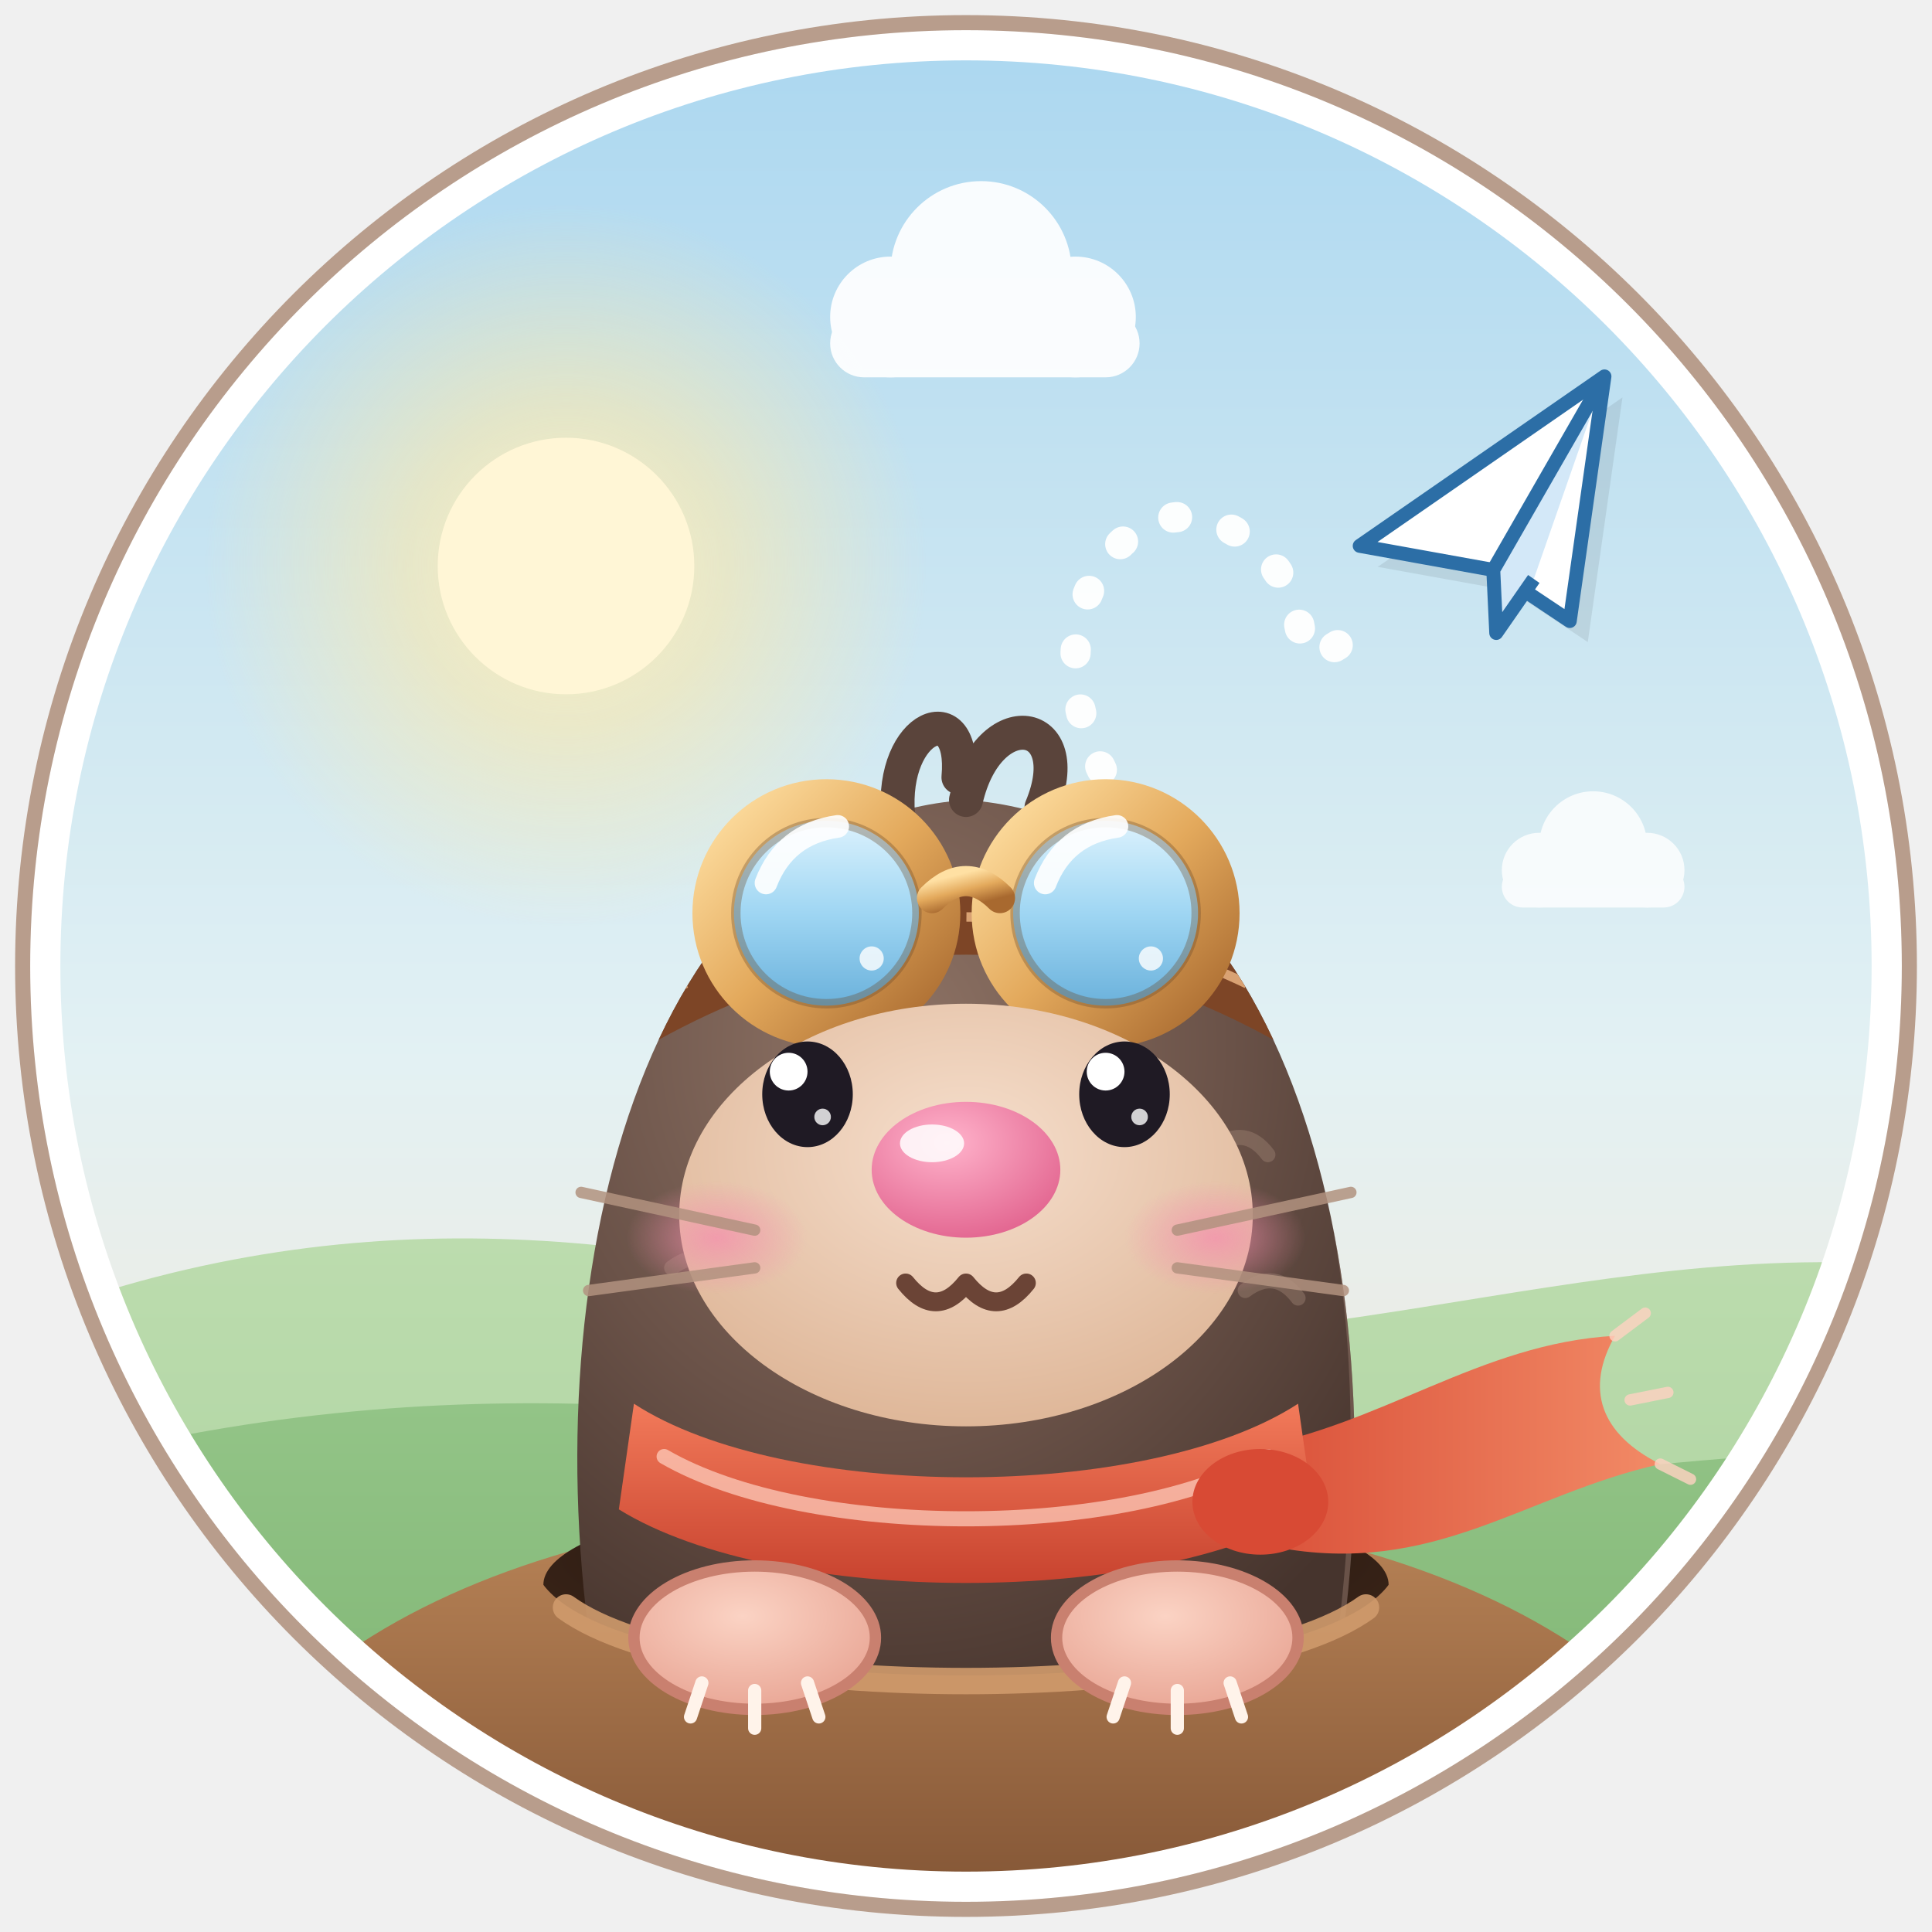
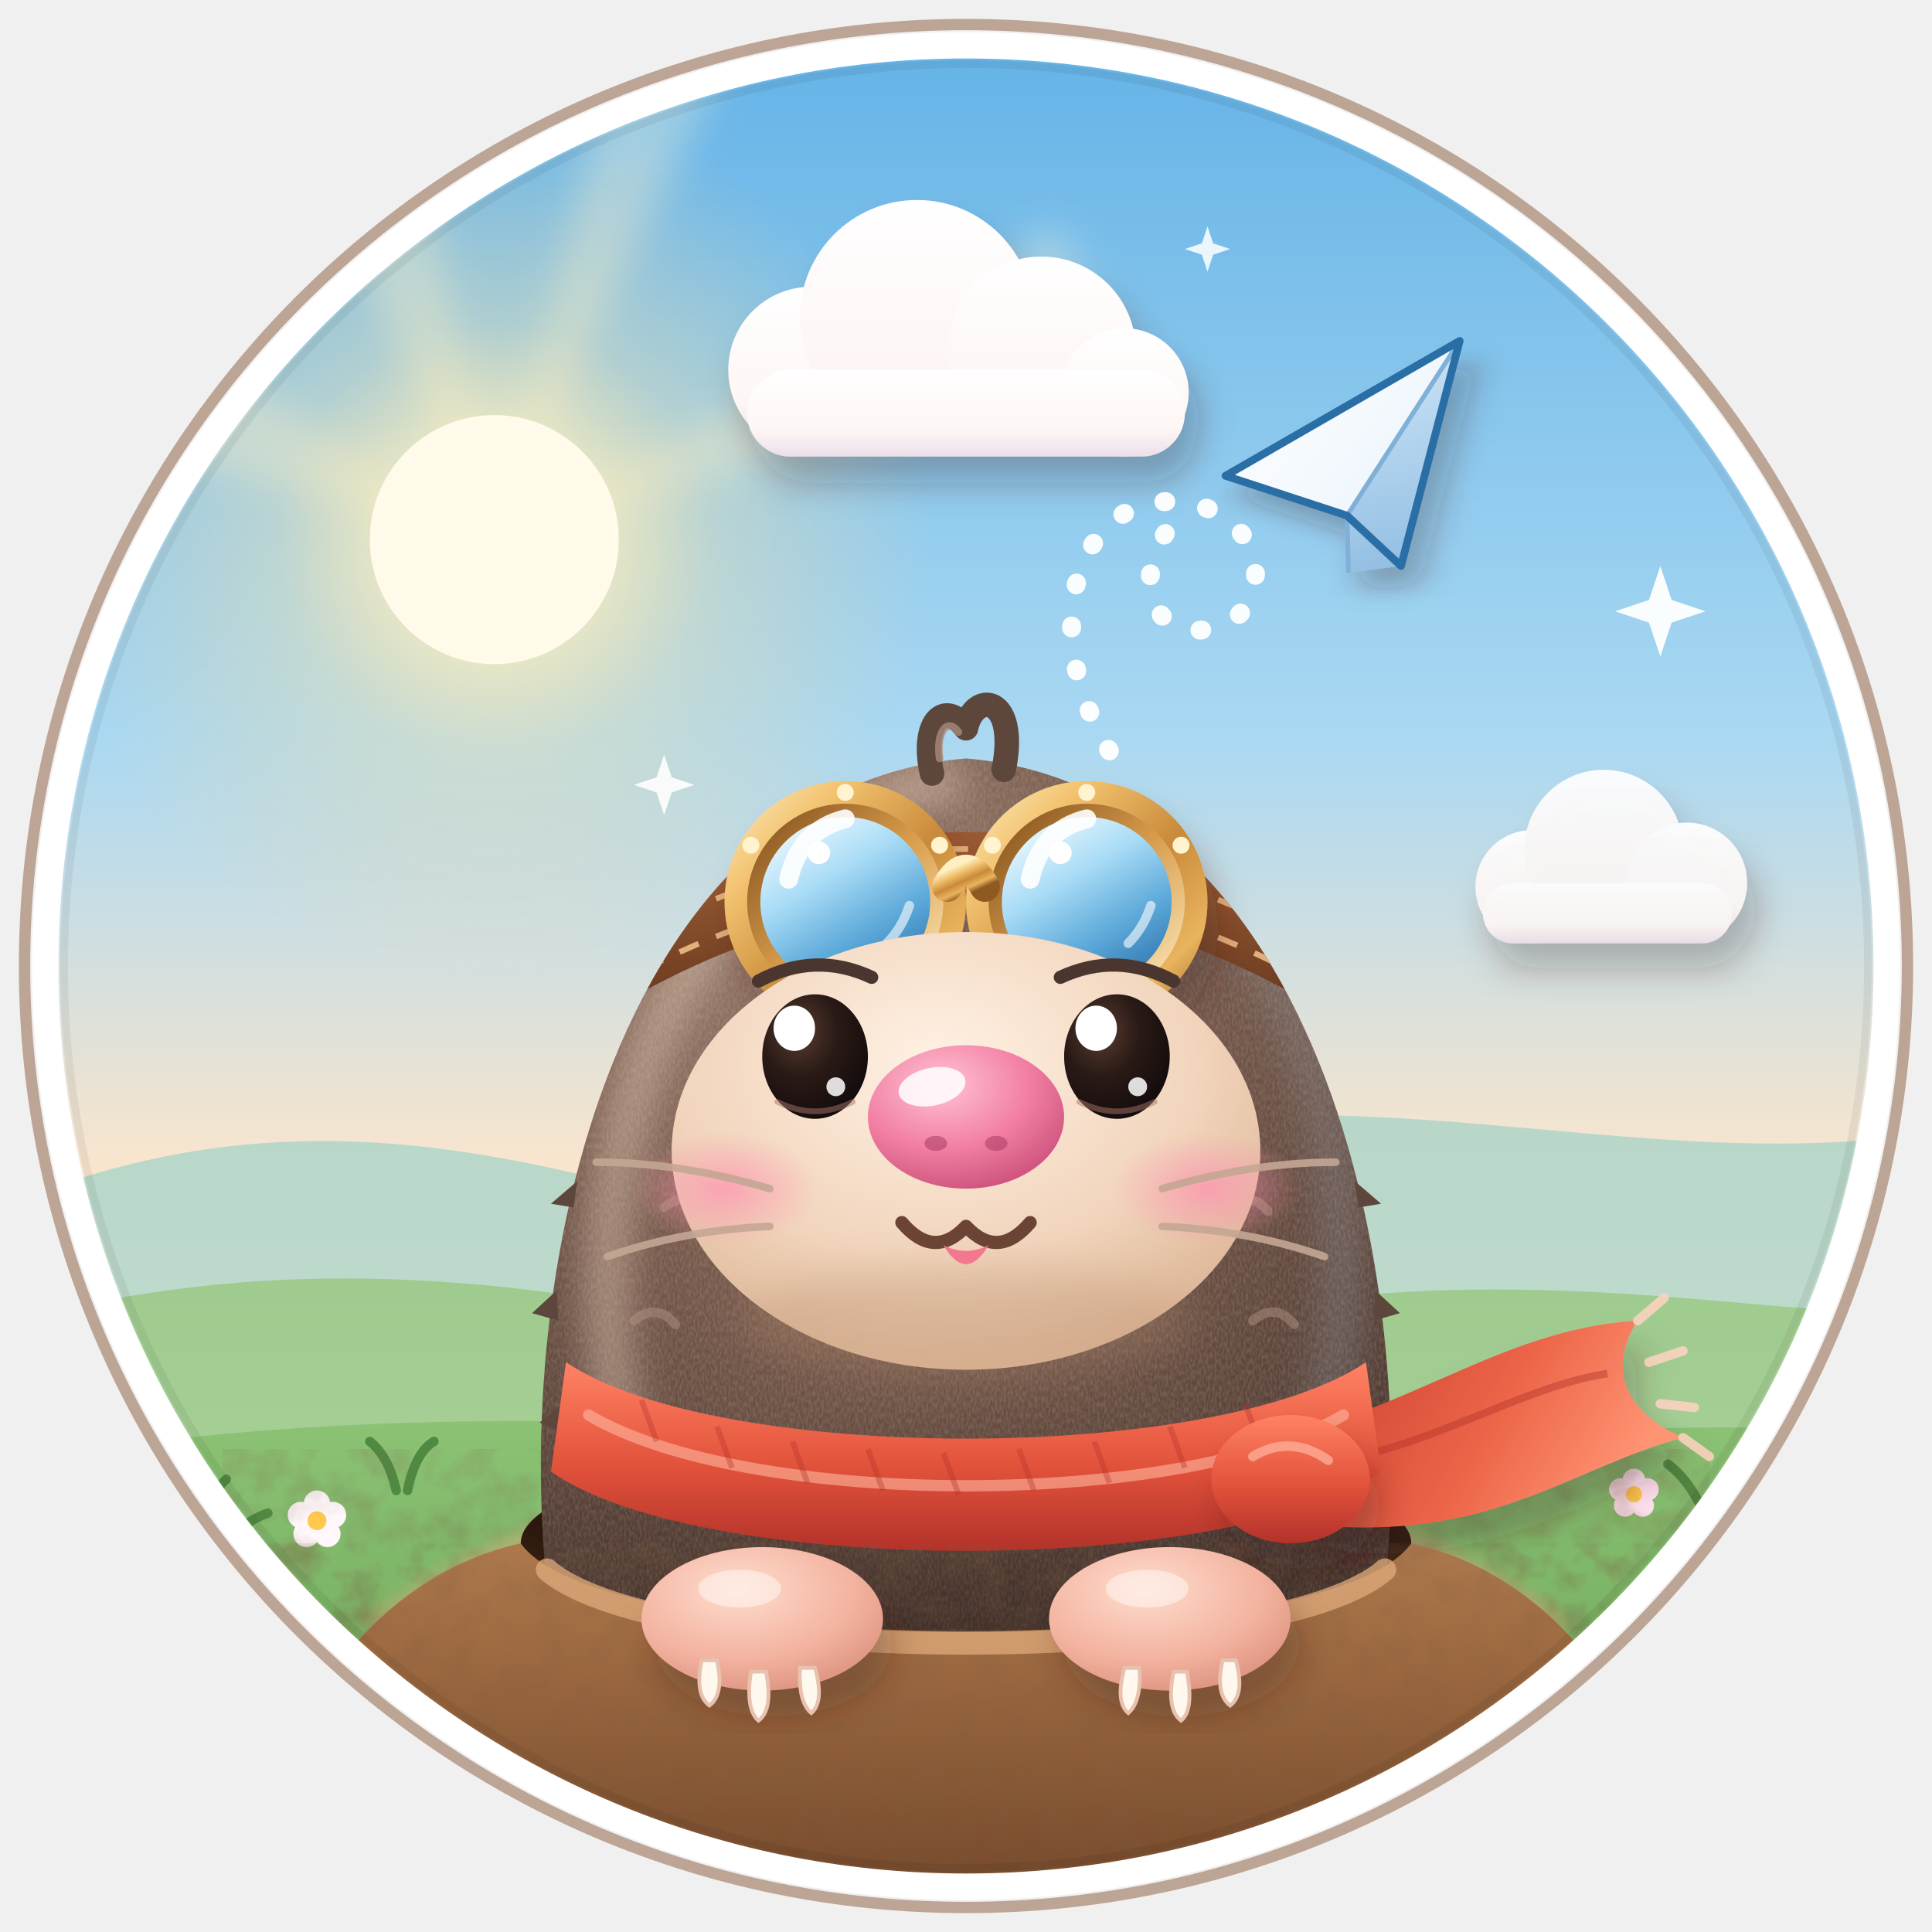
- <svg xmlns="http://www.w3.org/2000/svg" viewBox="0 0 512 512" width="512" height="512" role="img" aria-labelledby="digby-title digby-desc">
+ <svg xmlns="http://www.w3.org/2000/svg" viewBox="0 0 1024 1024" width="1024" height="1024" role="img" aria-labelledby="digby-title digby-desc">
  <defs>
    <clipPath id="badge">
-       <circle cx="256" cy="256" r="244" />
+       <circle cx="512" cy="512" r="488" />
    </clipPath>
-     <clipPath id="head">
-       <path d="M158 446 C 140 340, 170 218, 256 212 C 342 218, 372 340, 354 446 Z" />
+     <clipPath id="body">
+       <path d="M296 884 C 262 700, 318 418, 512 402 C 706 418, 762 700, 728 884 Z" />
    </clipPath>
    <linearGradient id="sky" x1="0" y1="0" x2="0" y2="1">
-       <stop offset="0" stop-color="#a9d6f0" />
-       <stop offset="0.55" stop-color="#e3f1f3" />
-       <stop offset="1" stop-color="#fde3cc" />
-     </linearGradient>
-     <radialGradient id="sunglow" cx="0.5" cy="0.5" r="0.5">
-       <stop offset="0" stop-color="#fff4c9" stop-opacity="0.95" />
-       <stop offset="0.45" stop-color="#ffe9a8" stop-opacity="0.55" />
-       <stop offset="1" stop-color="#ffe9a8" stop-opacity="0" />
-     </radialGradient>
+       <stop offset="0" stop-color="#5fb0e6" />
+       <stop offset="0.38" stop-color="#a9d8f2" />
+       <stop offset="0.62" stop-color="#ffe6cb" />
+       <stop offset="0.78" stop-color="#ffcfae" />
+     </linearGradient>
+     <radialGradient id="sunGlow" cx="0.5" cy="0.5" r="0.5">
+       <stop offset="0" stop-color="#fffbe6" stop-opacity="1" />
+       <stop offset="0.18" stop-color="#fff1c2" stop-opacity="0.9" />
+       <stop offset="0.5" stop-color="#ffe2a0" stop-opacity="0.35" />
+       <stop offset="1" stop-color="#ffd38a" stop-opacity="0" />
+     </radialGradient>
+     <linearGradient id="cloud" x1="0" y1="0" x2="0" y2="1">
+       <stop offset="0" stop-color="#ffffff" />
+       <stop offset="0.7" stop-color="#fdf6f4" />
+       <stop offset="1" stop-color="#ecdfe9" />
+     </linearGradient>
    <linearGradient id="hillFar" x1="0" y1="0" x2="0" y2="1">
-       <stop offset="0" stop-color="#bcdcae" />
-       <stop offset="1" stop-color="#a5cf98" />
-     </linearGradient>
-     <linearGradient id="hillNear" x1="0" y1="0" x2="0" y2="1">
-       <stop offset="0" stop-color="#93c487" />
-       <stop offset="1" stop-color="#78b06d" />
-     </linearGradient>
-     <linearGradient id="soil" x1="0" y1="400" x2="0" y2="512" gradientUnits="userSpaceOnUse">
-       <stop offset="0" stop-color="#b98457" />
-       <stop offset="1" stop-color="#7f5233" />
-     </linearGradient>
-     <radialGradient id="hole" cx="0.5" cy="0.35" r="0.65">
-       <stop offset="0" stop-color="#1c110c" />
-       <stop offset="1" stop-color="#3d2619" />
-     </radialGradient>
-     <radialGradient id="fur" cx="0.4" cy="0.28" r="0.8">
-       <stop offset="0" stop-color="#8f7466" />
-       <stop offset="0.55" stop-color="#6a5248" />
-       <stop offset="1" stop-color="#46342d" />
-     </radialGradient>
-     <radialGradient id="muzzle" cx="0.5" cy="0.35" r="0.7">
-       <stop offset="0" stop-color="#f6dfcd" />
-       <stop offset="1" stop-color="#ddb495" />
+       <stop offset="0" stop-color="#b8d7c9" />
+       <stop offset="1" stop-color="#cfe3d6" />
+     </linearGradient>
+     <linearGradient id="hillMid" x1="0" y1="0" x2="0" y2="1">
+       <stop offset="0" stop-color="#9fcb8f" />
+       <stop offset="1" stop-color="#b5d8a3" />
+     </linearGradient>
+     <linearGradient id="meadow" x1="0" y1="0" x2="0" y2="1">
+       <stop offset="0" stop-color="#8cc274" />
+       <stop offset="1" stop-color="#5f9e4f" />
+     </linearGradient>
+     <linearGradient id="soil" x1="0" y1="740" x2="0" y2="1024" gradientUnits="userSpaceOnUse">
+       <stop offset="0" stop-color="#c08a5c" />
+       <stop offset="0.45" stop-color="#a06c42" />
+       <stop offset="1" stop-color="#6e4428" />
+     </linearGradient>
+     <radialGradient id="hole" cx="0.5" cy="0.3" r="0.7">
+       <stop offset="0" stop-color="#140a06" />
+       <stop offset="0.7" stop-color="#2b170d" />
+       <stop offset="1" stop-color="#4a2c19" />
+     </radialGradient>
+     <radialGradient id="fur" cx="0.38" cy="0.22" r="0.85">
+       <stop offset="0" stop-color="#9c8070" />
+       <stop offset="0.45" stop-color="#76594b" />
+       <stop offset="1" stop-color="#4a362e" />
+     </radialGradient>
+     <radialGradient id="furShade" cx="0.5" cy="1" r="0.6">
+       <stop offset="0" stop-color="#2a1c17" stop-opacity="0.55" />
+       <stop offset="1" stop-color="#2a1c17" stop-opacity="0" />
+     </radialGradient>
+     <radialGradient id="muzzle" cx="0.45" cy="0.3" r="0.75">
+       <stop offset="0" stop-color="#fff1e4" />
+       <stop offset="0.6" stop-color="#f1d4bb" />
+       <stop offset="1" stop-color="#d9b090" />
+     </radialGradient>
+     <radialGradient id="eye" cx="0.35" cy="0.3" r="0.8">
+       <stop offset="0" stop-color="#5a3d30" />
+       <stop offset="0.45" stop-color="#2a1a16" />
+       <stop offset="1" stop-color="#0f0a0b" />
+     </radialGradient>
+     <radialGradient id="nose" cx="0.38" cy="0.28" r="0.8">
+       <stop offset="0" stop-color="#ffc3d4" />
+       <stop offset="0.55" stop-color="#f27fa3" />
+       <stop offset="1" stop-color="#c94d77" />
    </radialGradient>
    <radialGradient id="blush" cx="0.5" cy="0.5" r="0.5">
-       <stop offset="0" stop-color="#f58fae" stop-opacity="0.75" />
-       <stop offset="1" stop-color="#f58fae" stop-opacity="0" />
-     </radialGradient>
-     <radialGradient id="nose" cx="0.4" cy="0.3" r="0.75">
-       <stop offset="0" stop-color="#ffb3cb" />
-       <stop offset="1" stop-color="#e2648f" />
+       <stop offset="0" stop-color="#ff8fb0" stop-opacity="0.7" />
+       <stop offset="1" stop-color="#ff8fb0" stop-opacity="0" />
+     </radialGradient>
+     <radialGradient id="paw" cx="0.4" cy="0.3" r="0.8">
+       <stop offset="0" stop-color="#ffdccd" />
+       <stop offset="0.6" stop-color="#f3b3a0" />
+       <stop offset="1" stop-color="#d98d7a" />
    </radialGradient>
    <linearGradient id="brass" x1="0" y1="0" x2="1" y2="1">
-       <stop offset="0" stop-color="#ffe0a3" />
-       <stop offset="0.5" stop-color="#e3a95c" />
-       <stop offset="1" stop-color="#a8692f" />
-     </linearGradient>
-     <linearGradient id="lens" x1="0" y1="0" x2="0" y2="1">
-       <stop offset="0" stop-color="#e9f8ff" />
-       <stop offset="0.5" stop-color="#9fd6f3" />
-       <stop offset="1" stop-color="#5fa9d6" />
+       <stop offset="0" stop-color="#fff0c4" />
+       <stop offset="0.25" stop-color="#f2c26f" />
+       <stop offset="0.55" stop-color="#c98a3a" />
+       <stop offset="0.8" stop-color="#e9b45e" />
+       <stop offset="1" stop-color="#8f5a22" />
+     </linearGradient>
+     <linearGradient id="brassInner" x1="1" y1="1" x2="0" y2="0">
+       <stop offset="0" stop-color="#fff0c4" />
+       <stop offset="0.5" stop-color="#d79b4a" />
+       <stop offset="1" stop-color="#7a4a1a" />
+     </linearGradient>
+     <linearGradient id="lens" x1="0.2" y1="0" x2="0.8" y2="1">
+       <stop offset="0" stop-color="#eefaff" />
+       <stop offset="0.35" stop-color="#a9dcf6" />
+       <stop offset="0.7" stop-color="#5aa7d8" />
+       <stop offset="1" stop-color="#2f74ad" />
+     </linearGradient>
+     <linearGradient id="leather" x1="0" y1="0" x2="0" y2="1">
+       <stop offset="0" stop-color="#9a5a33" />
+       <stop offset="1" stop-color="#5e331b" />
    </linearGradient>
    <linearGradient id="scarf" x1="0" y1="0" x2="0" y2="1">
-       <stop offset="0" stop-color="#f27a5a" />
-       <stop offset="1" stop-color="#c8432f" />
-     </linearGradient>
-     <linearGradient id="scarfTail" x1="0" y1="0" x2="1" y2="0">
-       <stop offset="0" stop-color="#d94f38" />
-       <stop offset="1" stop-color="#f28a66" />
-     </linearGradient>
-     <radialGradient id="paw" cx="0.45" cy="0.35" r="0.7">
-       <stop offset="0" stop-color="#fbd3c4" />
-       <stop offset="1" stop-color="#e8a493" />
-     </radialGradient>
-     <filter id="soft" x="-20%" y="-20%" width="140%" height="140%">
-       <feGaussianBlur stdDeviation="6" />
+       <stop offset="0" stop-color="#ff8264" />
+       <stop offset="0.55" stop-color="#e2523b" />
+       <stop offset="1" stop-color="#b3322a" />
+     </linearGradient>
+     <linearGradient id="scarfTail" x1="0" y1="0" x2="1" y2="0.3">
+       <stop offset="0" stop-color="#c63b2e" />
+       <stop offset="0.6" stop-color="#ec6448" />
+       <stop offset="1" stop-color="#ff9473" />
+     </linearGradient>
+     <linearGradient id="planeTop" x1="0" y1="0" x2="1" y2="1">
+       <stop offset="0" stop-color="#ffffff" />
+       <stop offset="1" stop-color="#e3f0fb" />
+     </linearGradient>
+     <linearGradient id="planeFold" x1="0" y1="0" x2="0" y2="1">
+       <stop offset="0" stop-color="#c9e2f6" />
+       <stop offset="1" stop-color="#93bfe3" />
+     </linearGradient>
+     <filter id="blur4" x="-20%" y="-20%" width="140%" height="140%">
+       <feGaussianBlur stdDeviation="4" />
+     </filter>
+     <filter id="blur10" x="-30%" y="-30%" width="160%" height="160%">
+       <feGaussianBlur stdDeviation="10" />
+     </filter>
+     <filter id="furTexture" x="0" y="0" width="100%" height="100%">
+       <feTurbulence type="fractalNoise" baseFrequency="0.85 0.35" numOctaves="2" seed="7" result="noise" />
+       <feColorMatrix in="noise" type="matrix" values="0 0 0 0 0.98  0 0 0 0 0.9  0 0 0 0 0.84  0 0 0 0.55 -0.18" />
+     </filter>
+     <filter id="soilTexture" x="0" y="0" width="100%" height="100%">
+       <feTurbulence type="fractalNoise" baseFrequency="0.06" numOctaves="3" seed="3" result="noise" />
+       <feColorMatrix in="noise" type="matrix" values="0 0 0 0 0.2  0 0 0 0 0.11  0 0 0 0 0.05  0 0 0 0.9 -0.35" />
+     </filter>
+     <filter id="shadow" x="-30%" y="-30%" width="160%" height="160%">
+       <feGaussianBlur in="SourceAlpha" stdDeviation="9" />
+       <feOffset dx="6" dy="14" result="blur" />
+       <feFlood flood-color="#3b2a2a" flood-opacity="0.28" />
+       <feComposite in2="blur" operator="in" />
+       <feMerge>
+         <feMergeNode />
+         <feMergeNode in="SourceGraphic" />
+       </feMerge>
    </filter>
  </defs>
  <g clip-path="url(#badge)">
-     <rect width="512" height="512" fill="url(#sky)" />
-     <circle cx="150" cy="150" r="96" fill="url(#sunglow)" />
-     <circle cx="150" cy="150" r="34" fill="#fff6d6" />
-     <g fill="#ffffff" opacity="0.92">
-       <circle cx="236" cy="84" r="16" />
-       <circle cx="260" cy="72" r="24" />
-       <circle cx="285" cy="84" r="16" />
-       <rect x="220" y="82" width="82" height="18" rx="9" />
-     </g>
-     <g fill="#ffffff" opacity="0.8" transform="translate(398 224) scale(0.55)">
-       <circle cx="18" cy="12" r="18" />
-       <circle cx="44" cy="0" r="26" />
-       <circle cx="70" cy="12" r="18" />
-       <rect x="0" y="10" width="88" height="20" rx="10" />
-     </g>
-     <path d="M0 352 C 90 316, 170 326, 250 348 C 330 370, 420 326, 512 336 L512 512 L0 512 Z" fill="url(#hillFar)" />
-     <path d="M0 392 C 110 360, 200 372, 290 388 C 380 404, 450 380, 512 386 L512 512 L0 512 Z" fill="url(#hillNear)" />
-     <path d="M40 512 C 60 430, 150 398, 256 398 C 362 398, 452 430, 472 512 Z" fill="url(#soil)" />
-     <ellipse cx="256" cy="420" rx="112" ry="26" fill="url(#hole)" />
-     <path d="M292 204 C 270 160, 304 118, 334 146 C 352 164, 338 182, 356 170" fill="none" stroke="#ffffff" stroke-width="8" stroke-linecap="round" stroke-dasharray="1 15" opacity="0.95" />
-     <g transform="translate(352 118) rotate(-14) scale(0.82)">
-       <path d="M2 34 L92 0 L62 74 L42 52 Z" fill="#000000" opacity="0.08" transform="translate(4 8)" />
-       <path d="M2 34 L92 0 L62 74 L42 52 Z" fill="#ffffff" stroke="#2c6ea6" stroke-width="4.5" stroke-linejoin="round" />
-       <path d="M92 0 L42 52 L38 72 L54 58" fill="#d3e8f8" stroke="#2c6ea6" stroke-width="4.5" stroke-linejoin="round" />
-     </g>
-     <path d="M158 446 C 140 340, 170 218, 256 212 C 342 218, 372 340, 354 446 Z" fill="url(#fur)" />
-     <g clip-path="url(#head)">
-       <path d="M332 250 C 360 300, 368 360, 360 430" fill="none" stroke="#a88a7b" stroke-width="10" stroke-linecap="round" opacity="0.35" />
-       <g fill="none" stroke="#9c8072" stroke-width="4" stroke-linecap="round" opacity="0.45">
-         <path d="M190 300 q8 -6 14 2" />
-         <path d="M178 336 q8 -6 14 2" />
-         <path d="M322 304 q8 -6 14 2" />
-         <path d="M330 342 q8 -6 14 2" />
-         <path d="M232 222 q8 -6 14 2" />
-         <path d="M270 222 q8 -6 14 2" />
-       </g>
-     </g>
-     <path d="M238 216 C 236 192, 256 184, 254 206 M256 212 C 262 186, 286 190, 276 214" fill="none" stroke="#5a443b" stroke-width="9" stroke-linecap="round" />
-     <g clip-path="url(#head)">
-       <path d="M140 286 Q256 200 372 286" fill="none" stroke="#7d4526" stroke-width="20" />
-       <path d="M140 286 Q256 200 372 286" fill="none" stroke="#d9a273" stroke-width="2.5" stroke-dasharray="7 7" />
-     </g>
-     <circle cx="219" cy="242" r="30" fill="url(#lens)" stroke="url(#brass)" stroke-width="11" />
-     <circle cx="293" cy="242" r="30" fill="url(#lens)" stroke="url(#brass)" stroke-width="11" />
-     <circle cx="219" cy="242" r="24" fill="none" stroke="#6b4a2b" stroke-width="2.5" opacity="0.35" />
-     <circle cx="293" cy="242" r="24" fill="none" stroke="#6b4a2b" stroke-width="2.5" opacity="0.35" />
-     <path d="M247 238 Q256 229 265 238" fill="none" stroke="url(#brass)" stroke-width="8" stroke-linecap="round" />
-     <path d="M203 234 Q208 221 222 219" fill="none" stroke="#ffffff" stroke-width="6" stroke-linecap="round" opacity="0.9" />
-     <path d="M277 234 Q282 221 296 219" fill="none" stroke="#ffffff" stroke-width="6" stroke-linecap="round" opacity="0.9" />
-     <circle cx="231" cy="254" r="3.2" fill="#ffffff" opacity="0.8" />
-     <circle cx="305" cy="254" r="3.2" fill="#ffffff" opacity="0.8" />
-     <ellipse cx="256" cy="322" rx="76" ry="56" fill="url(#muzzle)" />
-     <ellipse cx="214" cy="290" rx="12" ry="14" fill="#1f1a24" />
-     <ellipse cx="298" cy="290" rx="12" ry="14" fill="#1f1a24" />
-     <circle cx="209" cy="284" r="5" fill="#ffffff" />
-     <circle cx="293" cy="284" r="5" fill="#ffffff" />
-     <circle cx="218" cy="296" r="2.2" fill="#ffffff" opacity="0.8" />
-     <circle cx="302" cy="296" r="2.2" fill="#ffffff" opacity="0.8" />
-     <ellipse cx="190" cy="328" rx="24" ry="15" fill="url(#blush)" />
-     <ellipse cx="322" cy="328" rx="24" ry="15" fill="url(#blush)" />
-     <ellipse cx="256" cy="310" rx="25" ry="18" fill="url(#nose)" />
-     <ellipse cx="247" cy="303" rx="8.5" ry="5" fill="#ffffff" opacity="0.85" />
-     <path d="M240 340 Q248 350 256 340 Q264 350 272 340" fill="none" stroke="#6b4436" stroke-width="5" stroke-linecap="round" stroke-linejoin="round" />
-     <g stroke="#b2927f" stroke-width="3" stroke-linecap="round" opacity="0.85">
-       <path d="M200 326 L154 316" />
-       <path d="M200 336 L156 342" />
-       <path d="M312 326 L358 316" />
-       <path d="M312 336 L356 342" />
-     </g>
-     <path d="M330 384 C 366 378, 392 356, 428 354 C 420 368, 424 380, 440 388 C 404 396, 380 418, 338 410 Z" fill="url(#scarfTail)" />
-     <g stroke="#ffd2c2" stroke-width="3" stroke-linecap="round" opacity="0.8">
-       <path d="M428 354 L436 348" />
-       <path d="M432 371 L442 369" />
-       <path d="M440 388 L448 392" />
-     </g>
-     <path d="M168 372 C 208 398, 304 398, 344 372 L 348 400 C 306 426, 206 426, 164 400 Z" fill="url(#scarf)" />
-     <path d="M176 386 C 214 408, 298 408, 336 386" fill="none" stroke="#ffd2c2" stroke-width="4" stroke-linecap="round" opacity="0.7" />
-     <ellipse cx="334" cy="398" rx="18" ry="14" fill="#d84a34" />
-     <path d="M144 420 C 168 452, 344 452, 368 420 C 420 430, 452 460, 466 512 L46 512 C 60 460, 92 430, 144 420 Z" fill="url(#soil)" />
-     <path d="M150 426 C 186 452, 326 452, 362 426" fill="none" stroke="#cf9a6c" stroke-width="7" stroke-linecap="round" opacity="0.9" />
-     <ellipse cx="200" cy="434" rx="32" ry="19" fill="url(#paw)" stroke="#c9806f" stroke-width="3" />
-     <ellipse cx="312" cy="434" rx="32" ry="19" fill="url(#paw)" stroke="#c9806f" stroke-width="3" />
-     <g stroke="#fff3ea" stroke-width="3.5" stroke-linecap="round">
-       <path d="M186 446 L183 455" />
-       <path d="M200 448 L200 458" />
-       <path d="M214 446 L217 455" />
-       <path d="M298 446 L295 455" />
-       <path d="M312 448 L312 458" />
-       <path d="M326 446 L329 455" />
-     </g>
-     <g fill="#d3a378">
-       <ellipse cx="110" cy="476" rx="9" ry="6" />
-       <ellipse cx="404" cy="470" rx="7" ry="5" />
-       <ellipse cx="380" cy="492" rx="5" ry="3.5" />
-     </g>
-     <g fill="none" stroke="#5f9e55" stroke-width="5" stroke-linecap="round">
-       <path d="M70 470 q-4 -20 -14 -28 M74 470 q2 -22 10 -30 M78 470 q8 -14 20 -18" />
-       <path d="M432 470 q-6 -18 -16 -24 M436 470 q2 -20 10 -28 M440 470 q8 -12 18 -16" />
-     </g>
+     <rect width="1024" height="1024" fill="url(#sky)" />
+     <g opacity="0.35" filter="url(#blur10)">
+       <path d="M262 286 L 120 0 L 210 0 Z" fill="#fff6d8" />
+       <path d="M262 286 L 330 0 L 400 0 Z" fill="#fff6d8" />
+       <path d="M262 286 L 0 120 L 0 220 Z" fill="#fff6d8" />
+       <path d="M262 286 L 560 120 L 600 190 Z" fill="#fff6d8" />
+     </g>
+     <circle cx="262" cy="286" r="230" fill="url(#sunGlow)" />
+     <circle cx="262" cy="286" r="66" fill="#fffaea" />
+     <g filter="url(#shadow)">
+       <g fill="url(#cloud)">
+         <circle cx="430" cy="196" r="44" />
+         <circle cx="486" cy="168" r="62" />
+         <circle cx="552" cy="186" r="50" />
+         <circle cx="596" cy="208" r="34" />
+         <rect x="396" y="196" width="232" height="46" rx="23" />
+       </g>
+       <g fill="url(#cloud)" opacity="0.92">
+         <circle cx="812" cy="470" r="30" />
+         <circle cx="850" cy="450" r="42" />
+         <circle cx="894" cy="468" r="32" />
+         <rect x="786" y="468" width="132" height="32" rx="16" />
+       </g>
+     </g>
+     <path d="M0 640 C 120 590, 220 600, 330 628 C 430 652, 520 600, 640 592 C 780 584, 900 620, 1024 600 L1024 1024 L0 1024 Z" fill="url(#hillFar)" />
+     <path d="M0 702 C 140 664, 260 676, 380 700 C 500 724, 620 690, 760 684 C 880 680, 960 700, 1024 694 L1024 1024 L0 1024 Z" fill="url(#hillMid)" />
+     <path d="M0 776 C 180 744, 340 752, 512 762 C 690 772, 860 748, 1024 760 L1024 1024 L0 1024 Z" fill="url(#meadow)" />
+     <g fill="none" stroke="#4f8a43" stroke-width="5" stroke-linecap="round">
+       <path d="M96 830 q -6 -30 -22 -44 M104 830 q 2 -34 16 -46 M112 830 q 12 -22 30 -28" />
+       <path d="M908 816 q -8 -28 -24 -40 M916 816 q 2 -32 14 -44 M924 816 q 12 -20 28 -26" />
+       <path d="M210 790 q -4 -18 -14 -26 M216 790 q 4 -20 14 -26" />
+       <path d="M820 784 q -4 -18 -14 -26 M826 784 q 4 -20 14 -26" />
+     </g>
+     <g>
+       <g transform="translate(168 806)">
+         <g fill="#fff7fb">
+           <circle cx="0" cy="-9" r="7" />
+           <circle cx="8.5" cy="-3" r="7" />
+           <circle cx="5.5" cy="7" r="7" />
+           <circle cx="-5.5" cy="7" r="7" />
+           <circle cx="-8.5" cy="-3" r="7" />
+         </g>
+         <circle r="5" fill="#ffc94d" />
+       </g>
+       <g transform="translate(866 792) scale(0.85)">
+         <g fill="#ffe0ef">
+           <circle cx="0" cy="-9" r="7" />
+           <circle cx="8.5" cy="-3" r="7" />
+           <circle cx="5.5" cy="7" r="7" />
+           <circle cx="-5.5" cy="7" r="7" />
+           <circle cx="-8.5" cy="-3" r="7" />
+         </g>
+         <circle r="5" fill="#ffc94d" />
+       </g>
+       <g transform="translate(944 860) scale(0.7)">
+         <g fill="#fff7fb">
+           <circle cx="0" cy="-9" r="7" />
+           <circle cx="8.5" cy="-3" r="7" />
+           <circle cx="5.5" cy="7" r="7" />
+           <circle cx="-5.5" cy="7" r="7" />
+           <circle cx="-8.5" cy="-3" r="7" />
+         </g>
+         <circle r="5" fill="#ffc94d" />
+       </g>
+     </g>
+     <path d="M118 1024 C 150 868, 300 770, 512 768 C 724 770, 874 868, 906 1024 Z" fill="url(#soil)" />
+     <path d="M118 1024 C 150 868, 300 770, 512 768 C 724 770, 874 868, 906 1024 Z" filter="url(#soilTexture)" opacity="0.55" />
+     <path d="M200 860 C 280 800, 400 776, 512 776 C 624 776, 744 800, 824 860" fill="none" stroke="#d9a578" stroke-width="10" stroke-linecap="round" opacity="0.55" filter="url(#blur4)" />
+     <ellipse cx="512" cy="818" rx="236" ry="54" fill="url(#hole)" />
+     <path d="M588 398 C 548 332, 572 262, 624 266 C 676 270, 678 332, 636 334 C 604 336, 600 292, 630 270" fill="none" stroke="#ffffff" stroke-width="10" stroke-linecap="round" stroke-dasharray="1 22" opacity="0.95" />
+     <g transform="translate(640 214) rotate(-14) scale(0.82)">
+       <g filter="url(#shadow)">
+         <path d="M0 48 L 168 0 L 96 132 L 70 92 Z" fill="url(#planeTop)" />
+         <path d="M168 0 L 70 92 L 62 128 L 96 132 Z" fill="url(#planeFold)" />
+         <path d="M168 0 L 70 92 L 62 128" fill="none" stroke="#7fb0d8" stroke-width="3" stroke-linejoin="round" />
+         <path d="M0 48 L 168 0 L 96 132 L 70 92 Z" fill="none" stroke="#2c6ea6" stroke-width="5" stroke-linejoin="round" />
+       </g>
+     </g>
+     <g fill="#ffffff">
+       <path d="M880 300 l 6 18 l 18 6 l -18 6 l -6 18 l -6 -18 l -18 -6 l 18 -6 Z" opacity="0.95" />
+       <path d="M352 400 l 4 12 l 12 4 l -12 4 l -4 12 l -4 -12 l -12 -4 l 12 -4 Z" opacity="0.9" />
+       <path d="M640 120 l 3 9 l 9 3 l -9 3 l -3 9 l -3 -9 l -9 -3 l 9 -3 Z" opacity="0.85" />
+     </g>
+     <ellipse cx="512" cy="836" rx="214" ry="40" fill="#0a0503" opacity="0.6" filter="url(#blur10)" />
+     <path d="M296 884 C 262 700, 318 418, 512 402 C 706 418, 762 700, 728 884 Z" fill="url(#fur)" />
+     <g clip-path="url(#body)">
+       <rect x="250" y="390" width="530" height="500" filter="url(#furTexture)" opacity="0.5" />
+       <rect x="250" y="640" width="530" height="260" fill="url(#furShade)" />
+       <path d="M330 760 C 300 620, 350 450, 500 414" fill="none" stroke="#f6dcc7" stroke-width="22" stroke-linecap="round" opacity="0.45" filter="url(#blur10)" />
+       <path d="M700 760 C 730 640, 700 500, 600 430" fill="none" stroke="#b9cfe0" stroke-width="18" stroke-linecap="round" opacity="0.25" filter="url(#blur10)" />
+       <g fill="none" stroke="#b39686" stroke-width="5" stroke-linecap="round" opacity="0.45">
+         <path d="M352 640 q 12 -10 22 2" />
+         <path d="M336 700 q 12 -10 22 2" />
+         <path d="M372 590 q 12 -10 22 2" />
+         <path d="M650 640 q 12 -10 22 2" />
+         <path d="M664 700 q 12 -10 22 2" />
+         <path d="M630 590 q 12 -10 22 2" />
+       </g>
+     </g>
+     <g fill="#5d463c">
+       <path d="M300 760 l -14 -6 l 12 -10 Z" />
+       <path d="M296 700 l -14 -4 l 13 -12 Z" />
+       <path d="M304 640 l -12 -2 l 14 -12 Z" />
+       <path d="M724 760 l 14 -6 l -12 -10 Z" />
+       <path d="M728 700 l 14 -4 l -13 -12 Z" />
+       <path d="M720 640 l 12 -2 l -14 -12 Z" />
+     </g>
+     <path d="M494 410 C 488 384, 500 370, 512 386 C 516 366, 540 368, 532 408" fill="none" stroke="#5d463c" stroke-width="13" stroke-linecap="round" stroke-linejoin="round" />
+     <path d="M498 402 C 496 388, 502 380, 508 388" fill="none" stroke="#a88a7b" stroke-width="4" stroke-linecap="round" opacity="0.8" />
+     <g clip-path="url(#body)">
+       <path d="M270 548 Q 512 372 754 548" fill="none" stroke="url(#leather)" stroke-width="38" />
+       <path d="M270 548 Q 512 372 754 548" fill="none" stroke="#e2b07c" stroke-width="3" stroke-dasharray="11 10" transform="translate(0 -10)" />
+       <path d="M270 548 Q 512 372 754 548" fill="none" stroke="#e2b07c" stroke-width="3" stroke-dasharray="11 10" transform="translate(0 10)" />
+     </g>
+     <g filter="url(#shadow)">
+       <circle cx="448" cy="478" r="64" fill="url(#brass)" />
+       <circle cx="576" cy="478" r="64" fill="url(#brass)" />
+       <circle cx="448" cy="478" r="52" fill="url(#brassInner)" />
+       <circle cx="576" cy="478" r="52" fill="url(#brassInner)" />
+       <path d="M502 470 Q 512 452 522 470" fill="none" stroke="url(#brass)" stroke-width="16" stroke-linecap="round" />
+     </g>
+     <circle cx="448" cy="478" r="45" fill="url(#lens)" />
+     <circle cx="576" cy="478" r="45" fill="url(#lens)" />
+     <g fill="none" stroke-linecap="round">
+       <path d="M418 466 Q 424 440 448 434" stroke="#ffffff" stroke-width="10" opacity="0.9" />
+       <path d="M546 466 Q 552 440 576 434" stroke="#ffffff" stroke-width="10" opacity="0.9" />
+       <path d="M470 500 Q 478 492 482 480" stroke="#ffffff" stroke-width="5" opacity="0.6" />
+       <path d="M598 500 Q 606 492 610 480" stroke="#ffffff" stroke-width="5" opacity="0.6" />
+     </g>
+     <circle cx="434" cy="452" r="6" fill="#ffffff" />
+     <circle cx="562" cy="452" r="6" fill="#ffffff" />
+     <g fill="#fff3d0">
+       <circle cx="398" cy="448" r="4.5" />
+       <circle cx="448" cy="420" r="4.5" />
+       <circle cx="498" cy="448" r="4.5" />
+       <circle cx="526" cy="448" r="4.5" />
+       <circle cx="576" cy="420" r="4.5" />
+       <circle cx="626" cy="448" r="4.5" />
+     </g>
+     <ellipse cx="512" cy="610" rx="156" ry="116" fill="url(#muzzle)" />
+     <ellipse cx="512" cy="700" rx="120" ry="30" fill="#b98f70" opacity="0.28" filter="url(#blur10)" />
+     <path d="M402 520 Q 432 504 462 518" fill="none" stroke="#4a362e" stroke-width="7" stroke-linecap="round" />
+     <path d="M562 518 Q 592 504 622 520" fill="none" stroke="#4a362e" stroke-width="7" stroke-linecap="round" />
+     <ellipse cx="432" cy="560" rx="28" ry="33" fill="url(#eye)" />
+     <ellipse cx="592" cy="560" rx="28" ry="33" fill="url(#eye)" />
+     <ellipse cx="421" cy="545" rx="11" ry="12" fill="#ffffff" />
+     <ellipse cx="581" cy="545" rx="11" ry="12" fill="#ffffff" />
+     <circle cx="443" cy="576" r="5" fill="#ffffff" opacity="0.85" />
+     <circle cx="603" cy="576" r="5" fill="#ffffff" opacity="0.85" />
+     <path d="M412 584 Q 432 594 452 584" fill="none" stroke="#a9746a" stroke-width="3" stroke-linecap="round" opacity="0.5" />
+     <path d="M572 584 Q 592 594 612 584" fill="none" stroke="#a9746a" stroke-width="3" stroke-linecap="round" opacity="0.5" />
+     <ellipse cx="384" cy="630" rx="50" ry="30" fill="url(#blush)" />
+     <ellipse cx="640" cy="630" rx="50" ry="30" fill="url(#blush)" />
+     <ellipse cx="512" cy="592" rx="52" ry="38" fill="url(#nose)" />
+     <ellipse cx="494" cy="576" rx="18" ry="10" fill="#ffffff" opacity="0.85" transform="rotate(-12 494 576)" />
+     <ellipse cx="496" cy="606" rx="6" ry="4" fill="#b1406a" opacity="0.6" />
+     <ellipse cx="528" cy="606" rx="6" ry="4" fill="#b1406a" opacity="0.6" />
+     <path d="M478 648 Q 495 668 512 650 Q 529 668 546 648" fill="none" stroke="#6b4436" stroke-width="7" stroke-linecap="round" stroke-linejoin="round" />
+     <path d="M500 660 Q 512 680 524 660 Q 512 666 500 660 Z" fill="#f2778f" />
+     <g stroke="#c4a693" stroke-width="4" stroke-linecap="round" opacity="0.9" fill="none">
+       <path d="M408 630 Q 360 616 316 616" />
+       <path d="M408 650 Q 362 652 322 666" />
+       <path d="M616 630 Q 664 616 708 616" />
+       <path d="M616 650 Q 662 652 702 666" />
+     </g>
+     <path d="M684 760 C 752 744, 800 704, 868 700 C 852 724, 860 748, 892 762 C 832 778, 790 818, 694 808 Z" fill="url(#scarfTail)" filter="url(#shadow)" />
+     <path d="M720 772 C 770 760, 812 734, 852 728" fill="none" stroke="#b3322a" stroke-width="4" opacity="0.45" />
+     <g stroke="#ffd2c2" stroke-width="5" stroke-linecap="round" opacity="0.85">
+       <path d="M868 700 l 14 -12" />
+       <path d="M874 722 l 18 -6" />
+       <path d="M880 744 l 18 2" />
+       <path d="M892 762 l 14 10" />
+     </g>
+     <path d="M300 722 C 380 776, 644 776, 724 722 L 732 780 C 652 836, 372 836, 292 780 Z" fill="url(#scarf)" />
+     <g fill="none" stroke="#ffb59e" stroke-width="6" stroke-linecap="round" opacity="0.6">
+       <path d="M312 750 C 396 800, 628 800, 712 750" />
+     </g>
+     <g fill="none" stroke="#b3322a" stroke-width="3" opacity="0.35">
+       <path d="M340 742 l 8 22 M380 756 l 8 22 M420 764 l 8 22 M460 768 l 8 22 M500 770 l 8 22 M540 768 l 8 22 M580 764 l 8 22 M620 756 l 8 22 M660 744 l 8 22" />
+     </g>
+     <ellipse cx="684" cy="784" rx="42" ry="34" fill="url(#scarf)" filter="url(#shadow)" />
+     <path d="M664 772 Q 684 760 704 774" fill="none" stroke="#ffb59e" stroke-width="5" stroke-linecap="round" opacity="0.7" />
+     <path d="M276 818 C 320 880, 704 880, 748 818 C 820 834, 878 900, 906 1024 L118 1024 C 146 900, 204 834, 276 818 Z" fill="url(#soil)" />
+     <path d="M276 818 C 320 880, 704 880, 748 818 C 820 834, 878 900, 906 1024 L118 1024 C 146 900, 204 834, 276 818 Z" filter="url(#soilTexture)" opacity="0.5" />
+     <path d="M290 832 C 350 884, 674 884, 734 832" fill="none" stroke="#e0ab7c" stroke-width="12" stroke-linecap="round" opacity="0.75" />
+     <g fill="#d6a27a">
+       <ellipse cx="236" cy="950" rx="16" ry="10" />
+       <ellipse cx="760" cy="936" rx="13" ry="8" />
+       <ellipse cx="716" cy="976" rx="9" ry="6" />
+       <ellipse cx="300" cy="996" rx="10" ry="6" />
+     </g>
+     <g filter="url(#shadow)">
+       <ellipse cx="404" cy="858" rx="64" ry="38" fill="url(#paw)" />
+       <ellipse cx="620" cy="858" rx="64" ry="38" fill="url(#paw)" />
+     </g>
+     <g fill="#fff8ef" stroke="#e8c2ae" stroke-width="2">
+       <path d="M372 880 q -4 18 4 24 q 8 -6 4 -24 Z" />
+       <path d="M398 886 q -3 20 4 26 q 8 -6 4 -26 Z" />
+       <path d="M424 884 q -1 18 6 24 q 7 -6 2 -24 Z" />
+       <path d="M596 884 q -5 18 2 24 q 7 -6 6 -24 Z" />
+       <path d="M622 886 q -4 20 4 26 q 7 -6 3 -26 Z" />
+       <path d="M648 880 q -4 18 4 24 q 8 -6 3 -24 Z" />
+     </g>
+     <ellipse cx="392" cy="842" rx="22" ry="10" fill="#ffffff" opacity="0.45" />
+     <ellipse cx="608" cy="842" rx="22" ry="10" fill="#ffffff" opacity="0.45" />
  </g>
-   <circle cx="256" cy="256" r="244" fill="none" stroke="#ffffff" stroke-width="8" />
-   <circle cx="256" cy="256" r="250" fill="none" stroke="#8a5a3b" stroke-width="4" opacity="0.55" />
+   <circle cx="512" cy="512" r="488" fill="none" stroke="#ffffff" stroke-width="14" />
+   <circle cx="512" cy="512" r="499" fill="none" stroke="#8a5a3b" stroke-width="6" opacity="0.5" />
+   <circle cx="512" cy="512" r="478" fill="none" stroke="#000000" stroke-width="4" opacity="0.06" />
</svg>
